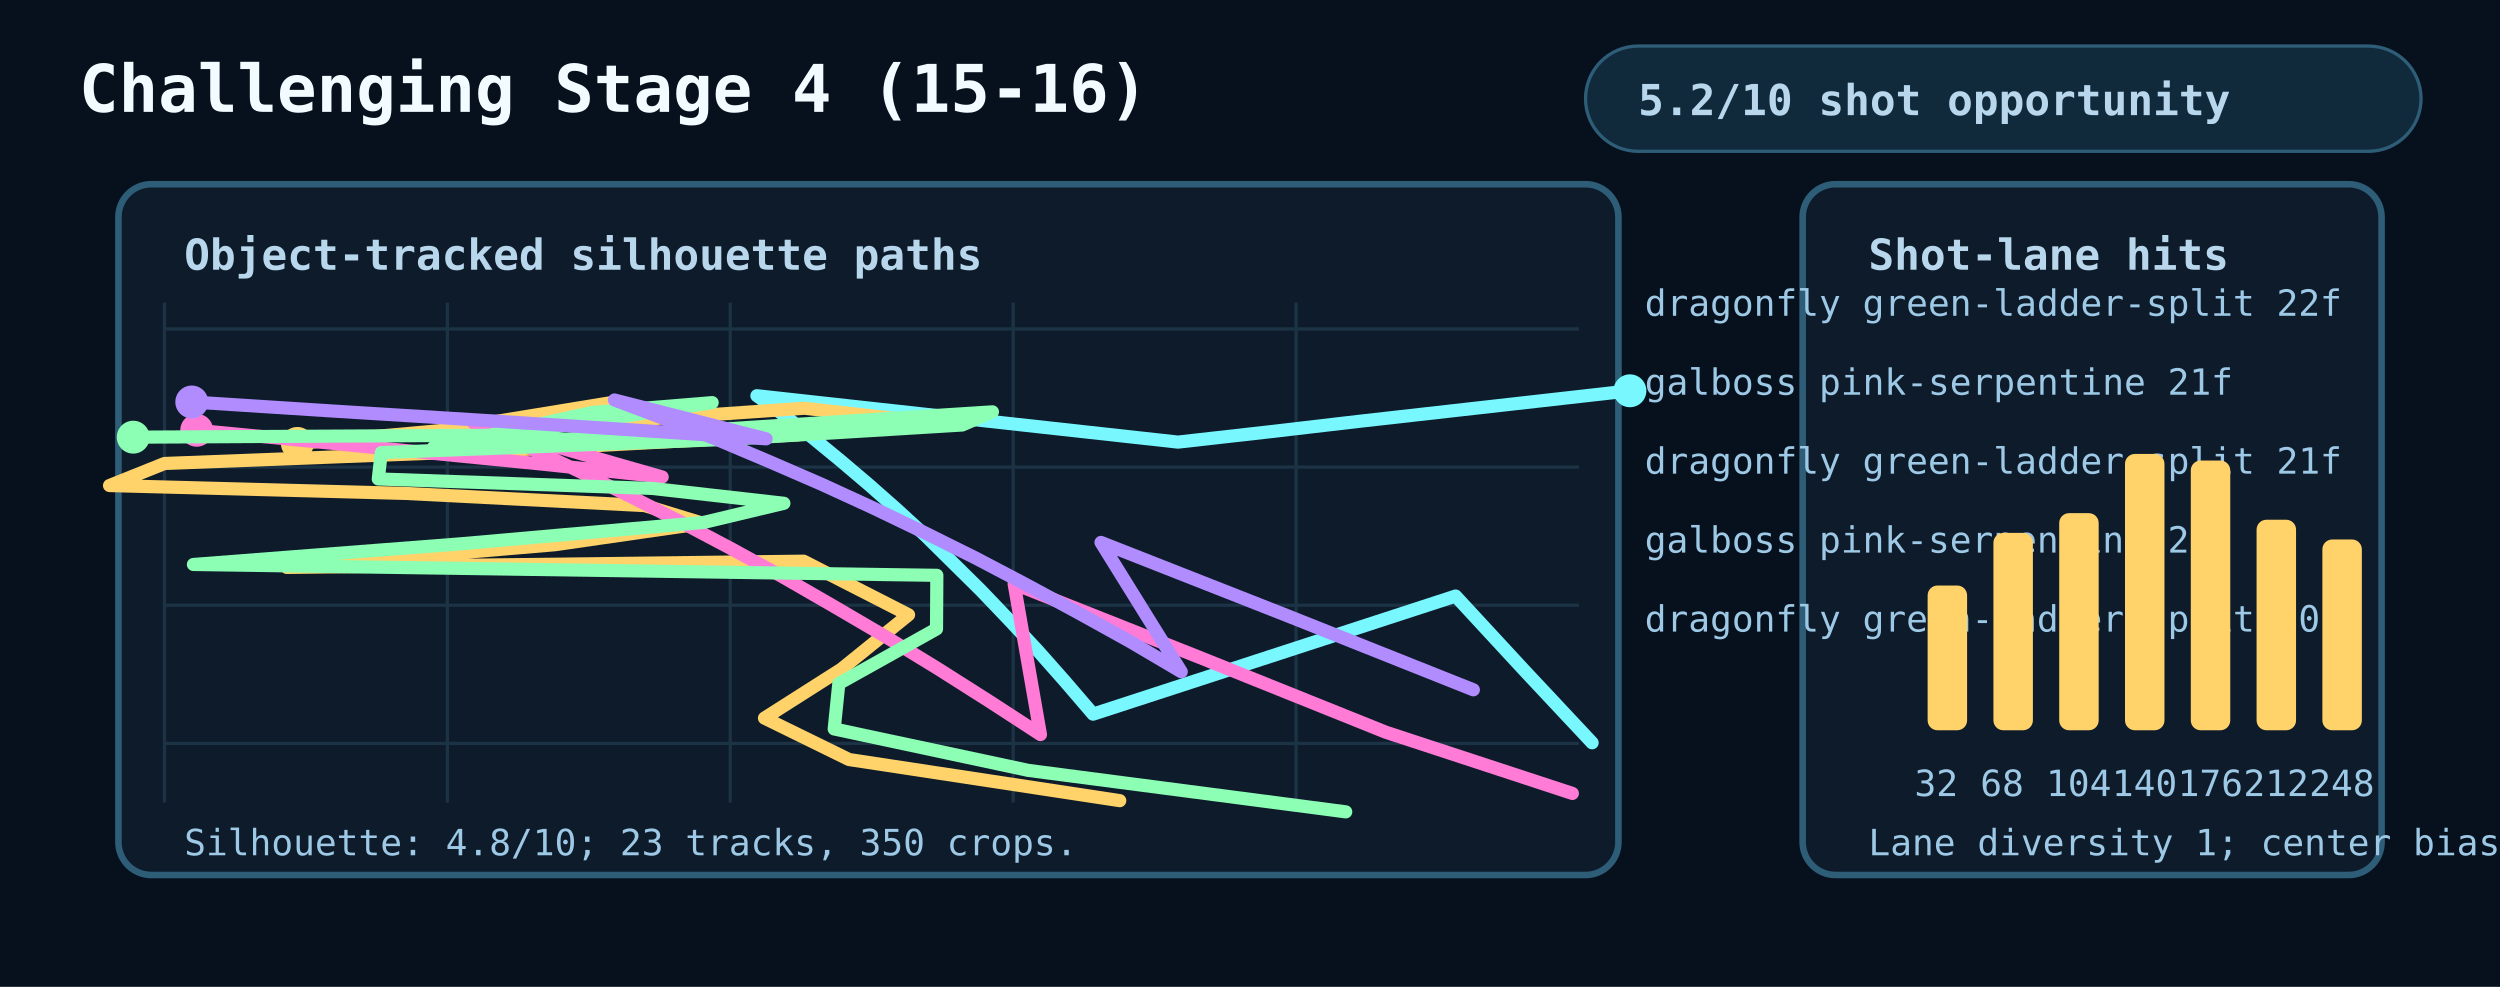
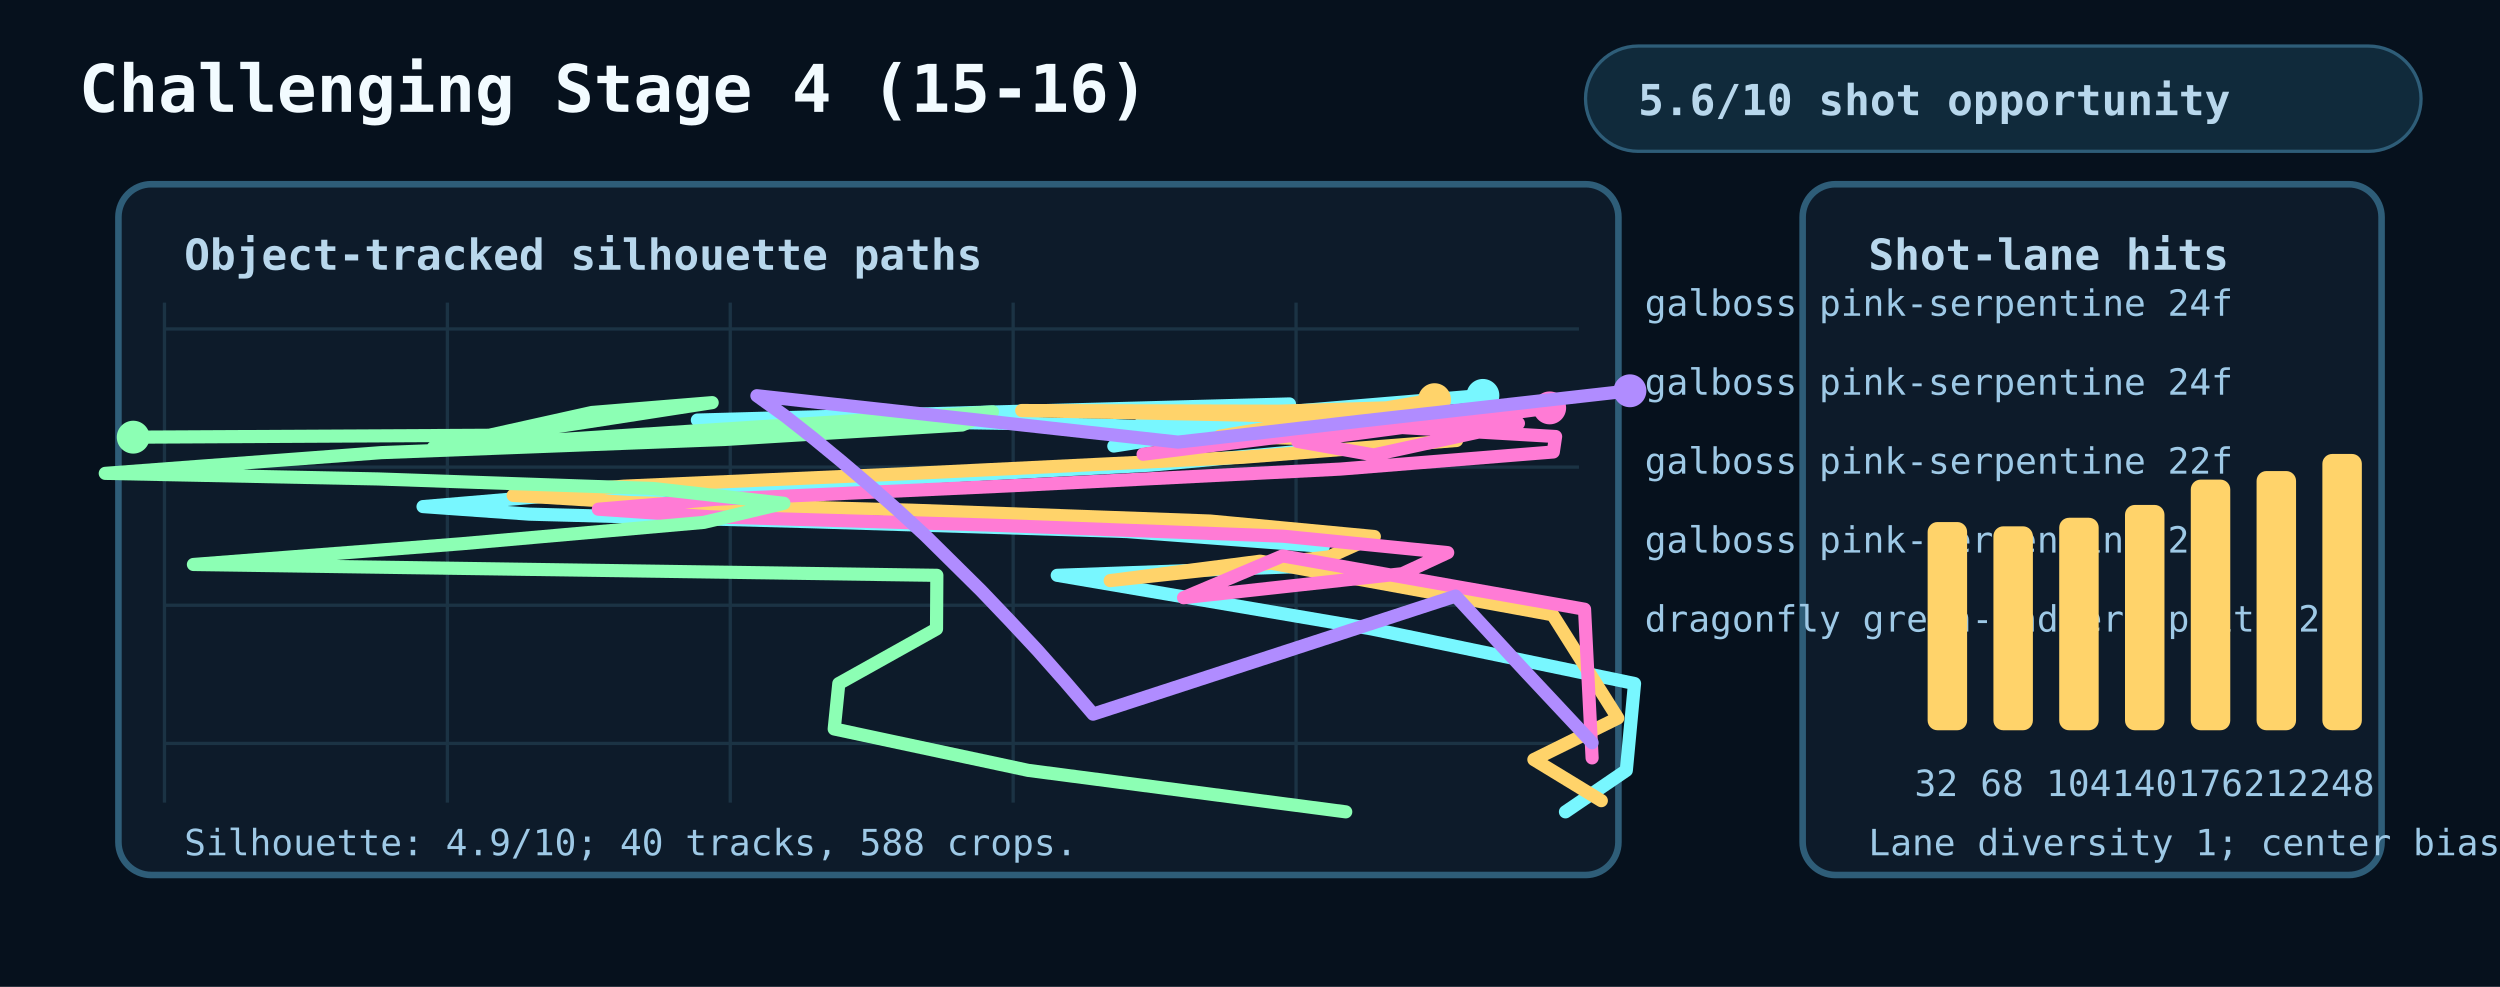
<svg xmlns="http://www.w3.org/2000/svg" width="760" height="300" viewBox="0 0 760 300" role="img" aria-labelledby="title desc">
  <style>
    .bg{fill:#06111d}.panel{fill:#0d1b2a;stroke:#2e5d78;stroke-width:2}.grid{stroke:#1b3344;stroke-width:1}.text{fill:#f2fbff;font:700 20px ui-monospace,Menlo,monospace}.small{fill:#b8d7ec;font:700 13px ui-monospace,Menlo,monospace}.tiny{fill:#9ec9e6;font:11px ui-monospace,Menlo,monospace}.pill{fill:#102a3b;stroke:#2e5d78}
  </style>
  <rect class="bg" x="0" y="0" width="760" height="300" />
  <text class="text" x="24" y="34">Challenging Stage 4 (15-16)</text>
  <rect class="pill" x="482" y="14" width="254" height="32" rx="16" />
-   <text class="small" x="498" y="35">5.2/10 shot opportunity</text>
+   <text class="small" x="498" y="35">5.6/10 shot opportunity</text>
  <rect class="panel" x="36" y="56" width="456" height="210" rx="10" />
  <rect class="panel" x="548" y="56" width="176" height="210" rx="10" />
  <text class="small" x="56" y="82">Object-tracked silhouette paths</text>
  <text class="small" x="568" y="82">Shot-lane hits</text>
  <line class="grid" x1="50" y1="92" x2="50" y2="244" />
  <line class="grid" x1="136" y1="92" x2="136" y2="244" />
  <line class="grid" x1="222" y1="92" x2="222" y2="244" />
  <line class="grid" x1="308" y1="92" x2="308" y2="244" />
  <line class="grid" x1="394" y1="92" x2="394" y2="244" />
  <line class="grid" x1="50" y1="100" x2="480" y2="100" />
  <line class="grid" x1="50" y1="142" x2="480" y2="142" />
  <line class="grid" x1="50" y1="184" x2="480" y2="184" />
  <line class="grid" x1="50" y1="226" x2="480" y2="226" />
-   <polyline points="495.5,118.8 468,121.9 440.5,125 413,128.1 385.6,131.3 358.1,134.4 230.1,120.3 238.7,126.5 247.2,133.2 255.6,140.1 264.2,147.4 272.7,154.9 281.3,162.8 289.7,171.1 298.3,179.6 306.8,188.5 315.4,197.7 323.8,207.2 332.3,217.1 442.5,181.2 463.3,203.7 484,225.8" fill="none" stroke="#78f7ff" stroke-width="4" stroke-linecap="round" stroke-linejoin="round" />
-   <circle cx="495.5" cy="118.8" r="5" fill="#78f7ff" />
-   <text class="tiny" x="500" y="96" fill="#78f7ff">dragonfly green-ladder-split 22f</text>
-   <polyline points="90.4,134.8 185.4,126.3 187.6,122.1 125.3,132.3 244.6,124.1 276.2,127.7 242.4,132.2 153.8,136.9 50,140.9 33.3,147.6 123.3,150 196,153.7 213.7,159.1 168.6,165.6 87.2,172.5 244.3,170.6 276.2,186.9 255.8,203.4 232.4,218.3 258.1,230.9 340.4,243.4" fill="none" stroke="#ffd36a" stroke-width="4" stroke-linecap="round" stroke-linejoin="round" />
-   <circle cx="90.4" cy="134.8" r="5" fill="#ffd36a" />
-   <text class="tiny" x="500" y="120" fill="#ffd36a">galboss pink-serpentine 21f</text>
-   <polyline points="59.8,130.8 95.2,134.2 130.5,137.7 165.9,141.2 201.3,145 144,128.6 159.7,135.6 175.3,142.9 191,150.6 206.6,158.5 222.3,166.8 238,175.4 253.6,184.4 269.3,193.6 285,203.2 300.6,213.1 316.3,223.3 308.3,177.5 364.8,199.9 421.3,222.6 478,241.2" fill="none" stroke="#ff7bd5" stroke-width="4" stroke-linecap="round" stroke-linejoin="round" />
-   <circle cx="59.8" cy="130.8" r="5" fill="#ff7bd5" />
-   <text class="tiny" x="500" y="144" fill="#ff7bd5">dragonfly green-ladder-split 21f</text>
-   <polyline points="40.5,132.9 152.6,132.3 216.5,122.4 179.9,125.4 131.7,136.1 301.7,125.2 292.5,129.2 220.3,133.6 115.9,137.6 115,145.6 198.5,148.5 238.3,153 214,158.8 140.3,165.3 58.8,171.6 284.8,174.9 284.7,191.2 255,207.8 253.6,221.6 312.6,234.2 409.1,246.8" fill="none" stroke="#8cffb4" stroke-width="4" stroke-linecap="round" stroke-linejoin="round" />
+   <polyline points="450.8,120.2 346.7,128.9 338.6,135.6 392,127.2 392,122.8 212,127.7 257.5,127.9 335,129.2 397.5,132 405.8,136.2 349.9,141.4 254.7,146.5 166.3,150.8 128.6,154 160.9,156.3 246.4,158.6 342.6,161.6 402.3,166.1 398.8,172.1 321.4,174.9 417,191.2 496.9,207.8 494.4,234.2 475.9,246.8" fill="none" stroke="#78f7ff" stroke-width="4" stroke-linecap="round" stroke-linejoin="round" />
+   <circle cx="450.8" cy="120.2" r="5" fill="#78f7ff" />
+   <text class="tiny" x="500" y="96" fill="#78f7ff">galboss pink-serpentine 24f</text>
+   <polyline points="436.1,121.5 370.8,132.6 402.9,133.5 437.3,123.5 388.8,125 310.6,124.8 388.2,126.4 444.4,129.4 442.8,133.9 378,139 277.7,143.9 189.6,147.8 156,150.6 191.9,152.8 277.3,155.1 367.9,158.4 417.8,163.1 404,169.3 337.5,176.5 383.1,170.6 472,186.9 491.8,218.3 466.3,230.9 486.8,243.4" fill="none" stroke="#ffd36a" stroke-width="4" stroke-linecap="round" stroke-linejoin="round" />
+   <circle cx="436.1" cy="121.5" r="5" fill="#ffd36a" />
+   <text class="tiny" x="500" y="120" fill="#ffd36a">galboss pink-serpentine 24f</text>
+   <polyline points="471.1,124 394.5,134.2 417.6,138.3 461.6,128.7 426.7,127 347.5,138.1 416.4,129.4 472.9,132.7 472.2,137.4 407.5,142.6 306.8,147.7 217.4,151.8 181.9,154.8 215.9,157.1 300,159.6 390,163 440.1,168 426.3,174.4 359.8,181.7 389.9,169 481.7,185.2 484,230.4" fill="none" stroke="#ff7bd5" stroke-width="4" stroke-linecap="round" stroke-linejoin="round" />
+   <circle cx="471.1" cy="124" r="5" fill="#ff7bd5" />
+   <text class="tiny" x="500" y="144" fill="#ff7bd5">galboss pink-serpentine 22f</text>
+   <polyline points="40.5,132.9 152.6,132.3 216.5,122.4 179.9,125.4 131.7,136.1 301.7,125.2 292.5,129.2 220.3,133.6 115.9,137.6 32,143.9 115,145.6 198.5,148.5 238.3,153 214,158.8 140.3,165.3 58.8,171.6 284.8,174.9 284.7,191.2 255,207.8 253.6,221.6 312.6,234.2 409.1,246.8" fill="none" stroke="#8cffb4" stroke-width="4" stroke-linecap="round" stroke-linejoin="round" />
  <circle cx="40.5" cy="132.9" r="5" fill="#8cffb4" />
-   <text class="tiny" x="500" y="168" fill="#8cffb4">galboss pink-serpentine 21f</text>
-   <polyline points="58.3,122.2 101.9,125 145.5,127.7 189.3,130.5 232.9,133.4 186.8,121.6 202.5,127.5 218.2,133.7 233.8,140.3 249.5,147.1 265.2,154.3 280.8,161.8 296.5,169.6 312.1,177.8 327.8,186.3 343.5,195 359.1,204.2 334.7,164.9 391.4,187.2 447.9,209.7" fill="none" stroke="#b08cff" stroke-width="4" stroke-linecap="round" stroke-linejoin="round" />
-   <circle cx="58.3" cy="122.2" r="5" fill="#b08cff" />
-   <text class="tiny" x="500" y="192" fill="#b08cff">dragonfly green-ladder-split 20f</text>
-   <rect x="586" y="178" width="12" height="44" rx="3" fill="#ffd36a" />
+   <text class="tiny" x="500" y="168" fill="#8cffb4">galboss pink-serpentine 22f</text>
+   <polyline points="495.5,118.8 468,121.9 440.5,125 413,128.1 385.6,131.3 358.1,134.4 230.1,120.3 238.7,126.5 247.2,133.2 255.6,140.1 264.2,147.4 272.7,154.9 281.3,162.8 289.7,171.1 298.3,179.6 306.8,188.5 315.4,197.7 323.8,207.2 332.3,217.1 442.5,181.2 463.3,203.7 484,225.8" fill="none" stroke="#b08cff" stroke-width="4" stroke-linecap="round" stroke-linejoin="round" />
+   <circle cx="495.5" cy="118.8" r="5" fill="#b08cff" />
+   <text class="tiny" x="500" y="192" fill="#b08cff">dragonfly green-ladder-split 22f</text>
+   <rect x="586" y="158.7" width="12" height="63.3" rx="3" fill="#ffd36a" />
  <text class="tiny" x="582" y="242">32</text>
-   <rect x="606" y="162" width="12" height="60" rx="3" fill="#ffd36a" />
+   <rect x="606" y="160" width="12" height="62" rx="3" fill="#ffd36a" />
  <text class="tiny" x="602" y="242">68</text>
-   <rect x="626" y="156" width="12" height="66" rx="3" fill="#ffd36a" />
+   <rect x="626" y="157.4" width="12" height="64.6" rx="3" fill="#ffd36a" />
  <text class="tiny" x="622" y="242">104</text>
-   <rect x="646" y="138" width="12" height="84" rx="3" fill="#ffd36a" />
+   <rect x="646" y="153.5" width="12" height="68.5" rx="3" fill="#ffd36a" />
  <text class="tiny" x="642" y="242">140</text>
-   <rect x="666" y="140" width="12" height="82" rx="3" fill="#ffd36a" />
+   <rect x="666" y="145.8" width="12" height="76.2" rx="3" fill="#ffd36a" />
  <text class="tiny" x="662" y="242">176</text>
-   <rect x="686" y="158" width="12" height="64" rx="3" fill="#ffd36a" />
+   <rect x="686" y="143.2" width="12" height="78.8" rx="3" fill="#ffd36a" />
  <text class="tiny" x="682" y="242">212</text>
-   <rect x="706" y="164" width="12" height="58" rx="3" fill="#ffd36a" />
+   <rect x="706" y="138" width="12" height="84" rx="3" fill="#ffd36a" />
  <text class="tiny" x="702" y="242">248</text>
-   <text class="tiny" x="56" y="260">Silhouette: 4.8/10; 23 tracks, 350 crops.</text>
-   <text class="tiny" x="568" y="260">Lane diversity 1; center bias 0.183.</text>
+   <text class="tiny" x="56" y="260">Silhouette: 4.9/10; 40 tracks, 588 crops.</text>
+   <text class="tiny" x="568" y="260">Lane diversity 1; center bias 0.138.</text>
</svg>
